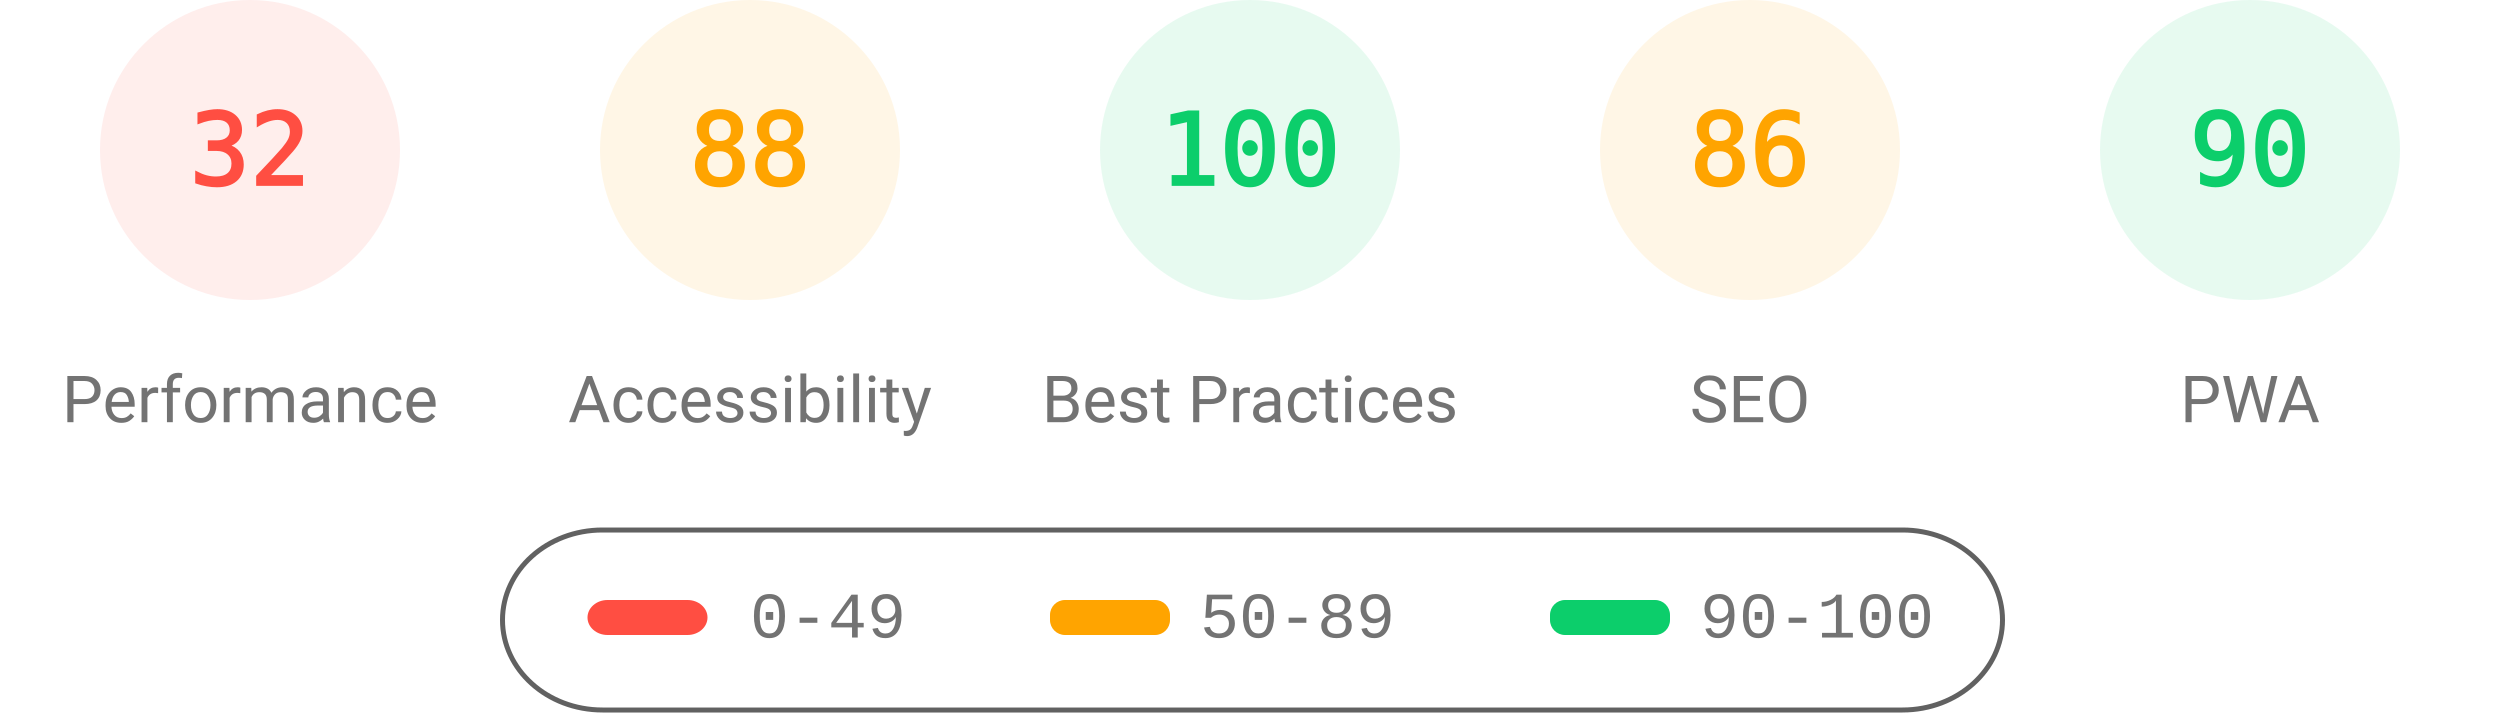
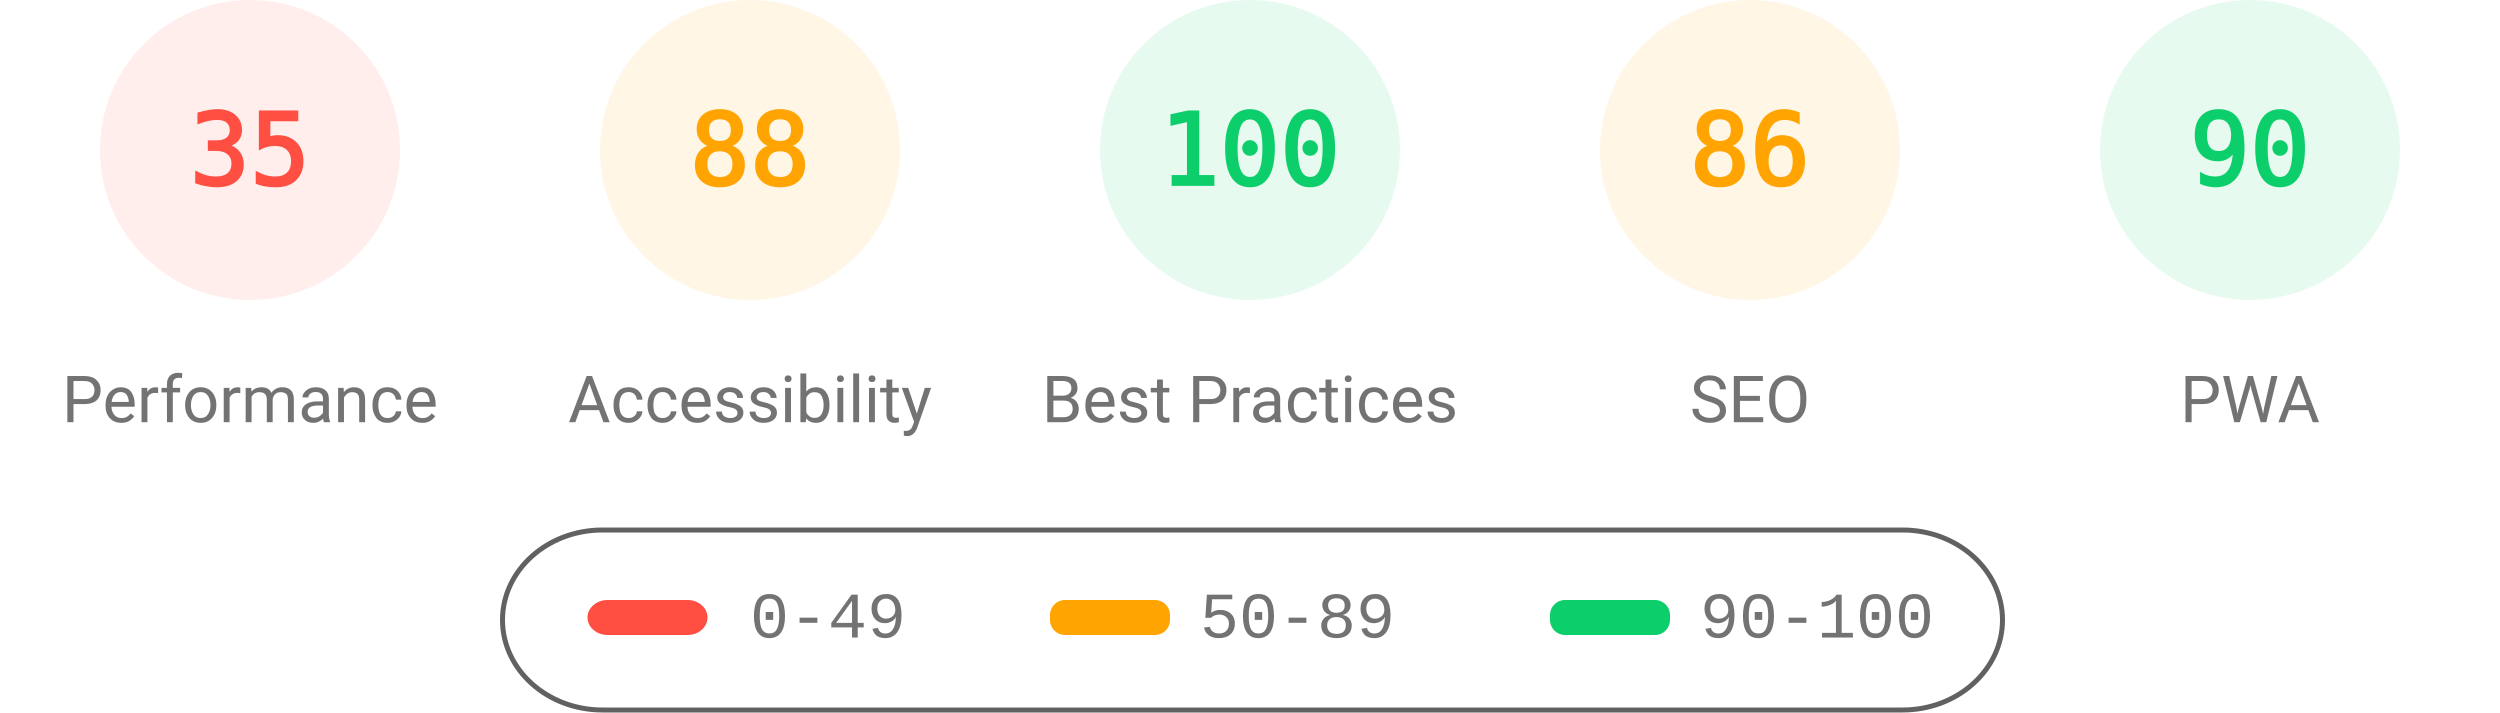
<svg xmlns="http://www.w3.org/2000/svg" fill="none" width="1000" height="285">
  <style>.gauge-base{opacity:.1}.gauge-arc{fill:none;animation-delay:250ms;stroke-linecap:round;transform:rotate(-90deg);transform-origin:100px 60px;animation:load-gauge 1s ease forwards}.guage-text{font-size:40px;font-family:monospace;text-align:center}.guage-red{color:#ff4e42;fill:#ff4e42;stroke:#ff4e42}.guage-orange{color:#ffa400;fill:#ffa400;stroke:#ffa400}.guage-green{color:#0cce6b;fill:#0cce6b;stroke:#0cce6b}.guage-undefined{color:#5c5c5c;fill:#5c5c5c;stroke:#5c5c5c}.guage-title{color:#737373;fill:#737373;stroke:none;font-size:26px;line-height:26px;font-family:Roboto,Halvetica,Arial,sans-serif}@keyframes load-gauge{from{stroke-dasharray:0 352.858}}</style>
  <svg class="guage-div guage-perf guage-red" viewBox="0 0 200 200" width="200" height="200">
    <circle class="gauge-base" r="56" cx="100" cy="60" stroke-width="8" />
-     <circle class="gauge-arc guage-arc-1" r="56" cx="100" cy="60" stroke-width="8" style="stroke-dasharray:112.595,351.858" />
-     <text class="guage-text" x="100" y="60" alignment-baseline="central" dominant-baseline="central" text-anchor="middle">32</text>
+     <circle class="gauge-arc guage-arc-1" r="56" cx="100" cy="60" stroke-width="8" style="stroke-dasharray:123.15,351.858" />
+     <text class="guage-text" x="100" y="60" alignment-baseline="central" dominant-baseline="central" text-anchor="middle">35</text>
    <text class="guage-title" x="100" y="160" alignment-baseline="central" dominant-baseline="central" text-anchor="middle">Performance</text>
  </svg>
  <svg class="guage-div guage-acc guage-orange" viewBox="0 0 200 200" width="200" height="200" x="200">
    <circle class="gauge-base" r="56" cx="100" cy="60" stroke-width="8" />
    <circle class="gauge-arc guage-arc-2" r="56" cx="100" cy="60" stroke-width="8" style="stroke-dasharray:309.635,351.858" />
    <text class="guage-text" x="100" y="60" alignment-baseline="central" dominant-baseline="central" text-anchor="middle">88</text>
    <text class="guage-title" x="100" y="160" alignment-baseline="central" dominant-baseline="central" text-anchor="middle">Accessibility</text>
  </svg>
  <svg class="guage-div guage-best guage-green" viewBox="0 0 200 200" width="200" height="200" x="400">
    <circle class="gauge-base" r="56" cx="100" cy="60" stroke-width="8" />
    <circle class="gauge-arc guage-arc-3" r="56" cx="100" cy="60" stroke-width="8" style="stroke-dasharray:351.858,351.858" />
    <text class="guage-text" x="100" y="60" alignment-baseline="central" dominant-baseline="central" text-anchor="middle">100</text>
    <text class="guage-title" x="100" y="160" alignment-baseline="central" dominant-baseline="central" text-anchor="middle">Best Practices</text>
  </svg>
  <svg class="guage-div guage-seo guage-orange" viewBox="0 0 200 200" width="200" height="200" x="600">
    <circle class="gauge-base" r="56" cx="100" cy="60" stroke-width="8" />
    <circle class="gauge-arc guage-arc-4" r="56" cx="100" cy="60" stroke-width="8" style="stroke-dasharray:302.598,351.858" />
    <text class="guage-text" x="100" y="60" alignment-baseline="central" dominant-baseline="central" text-anchor="middle">86</text>
    <text class="guage-title" x="100" y="160" alignment-baseline="central" dominant-baseline="central" text-anchor="middle">SEO</text>
  </svg>
  <svg class="guage-div guage-pwa guage-green" viewBox="0 0 200 200" width="200" height="200" x="800">
    <circle class="gauge-base" r="56" cx="100" cy="60" stroke-width="8" />
    <circle class="gauge-arc guage-arc-4" r="56" cx="100" cy="60" stroke-width="8" style="stroke-dasharray:316.672,351.858" />
    <text class="guage-text" x="100" y="60" alignment-baseline="central" dominant-baseline="central" text-anchor="middle">90</text>
    <text class="guage-title" x="100" y="160" alignment-baseline="central" dominant-baseline="central" text-anchor="middle">PWA</text>
  </svg>
  <svg width="604" height="76" x="200" y="210">
    <path fill="none" id="canvas_background" d="M-1-1h604v80H-1z" />
    <rect fill-opacity="0" stroke="#616161" stroke-width="2" rx="40" id="svg_2" height="72" width="600" y="2" x="1" fill="#000" />
    <rect stroke="#000" rx="8" id="svg_3" height="14" width="48" y="30" x="35" stroke-opacity="null" stroke-width="0" fill="#ff4e42" />
    <rect stroke="#000" rx="6" id="svg_4" height="14" width="48" y="30" x="220" stroke-opacity="null" stroke-width="0" fill="#ffa400" />
    <rect stroke="#000" rx="6" id="svg_5" height="14" width="48" y="30" x="420" stroke-opacity="null" stroke-width="0" fill="#0cce6b" />
    <text xml:space="preserve" text-anchor="start" font-family="'Courier New', Courier, monospace" font-size="26" id="svg_6" y="45" x="100" stroke-opacity="null" stroke-width="0" stroke="#000" fill="#737373">0-49</text>
    <text xml:space="preserve" text-anchor="start" font-family="'Courier New', Courier, monospace" font-size="26" id="svg_7" y="45" x="280" stroke-opacity="null" stroke-width="0" stroke="#000" fill="#737373">50-89</text>
    <text xml:space="preserve" text-anchor="start" font-family="'Courier New', Courier, monospace" font-size="26" id="svg_8" y="45" x="480" stroke-opacity="null" stroke-width="0" stroke="#000" fill="#737373">90-100</text>
  </svg>
</svg>
